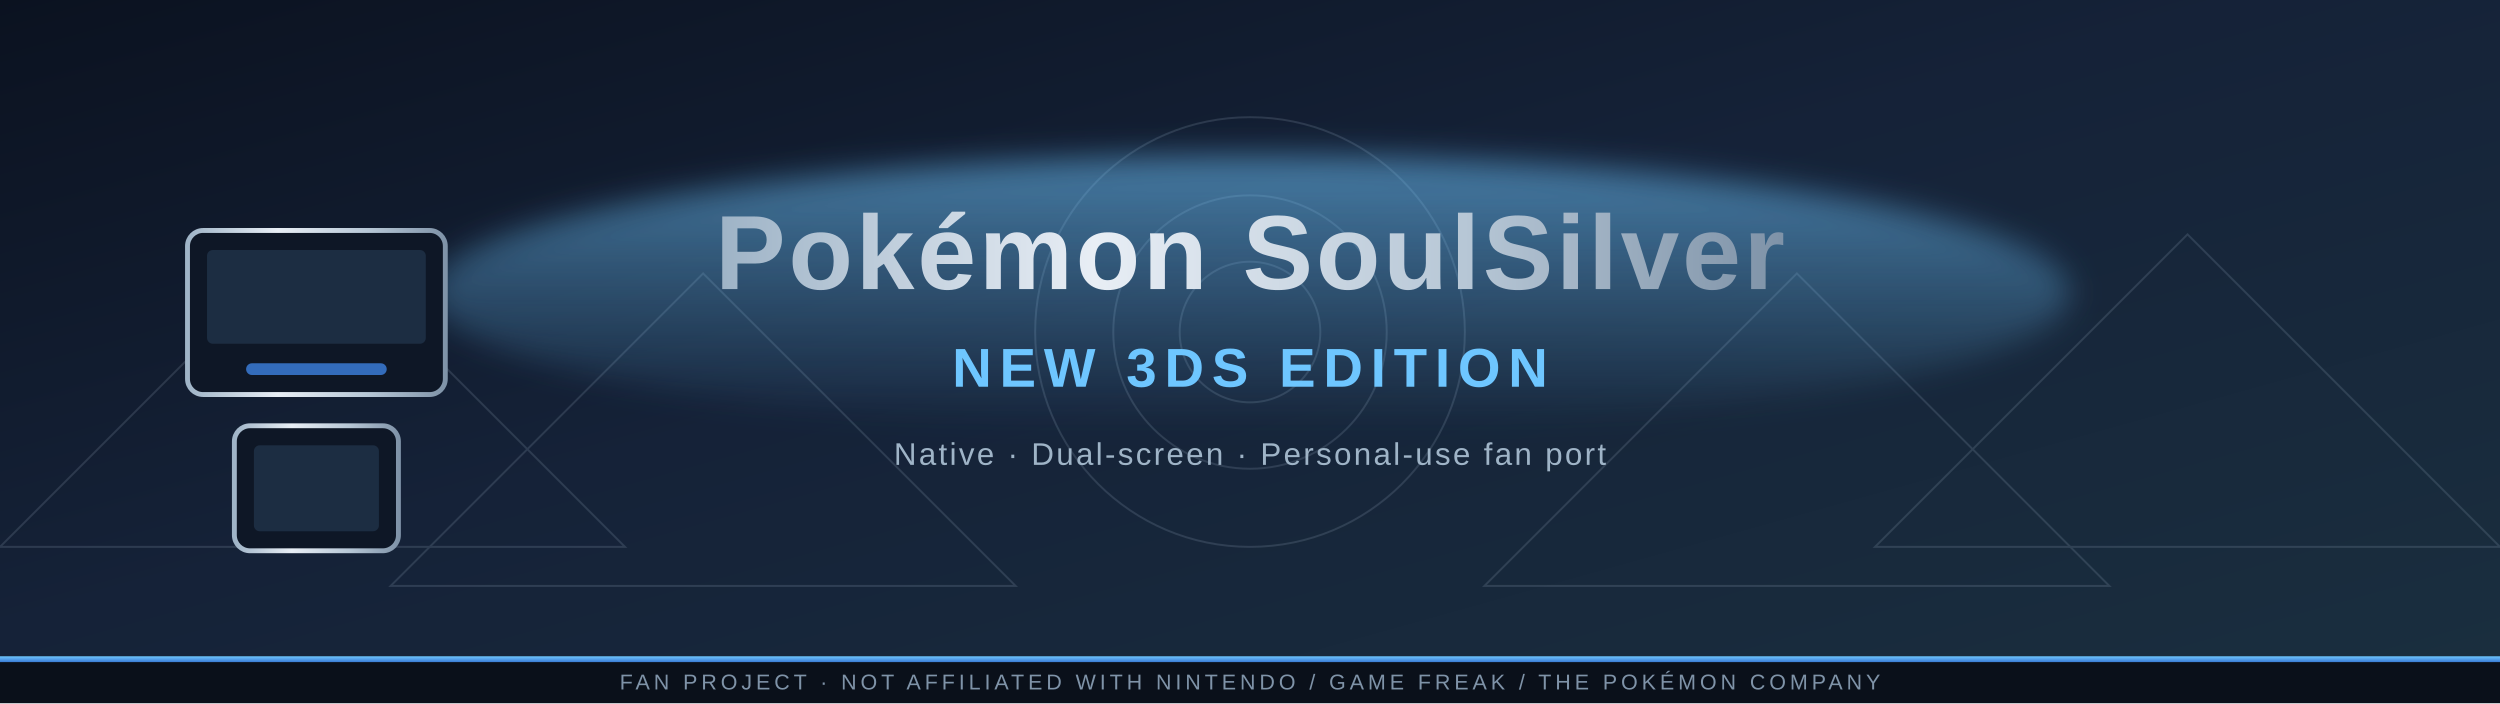
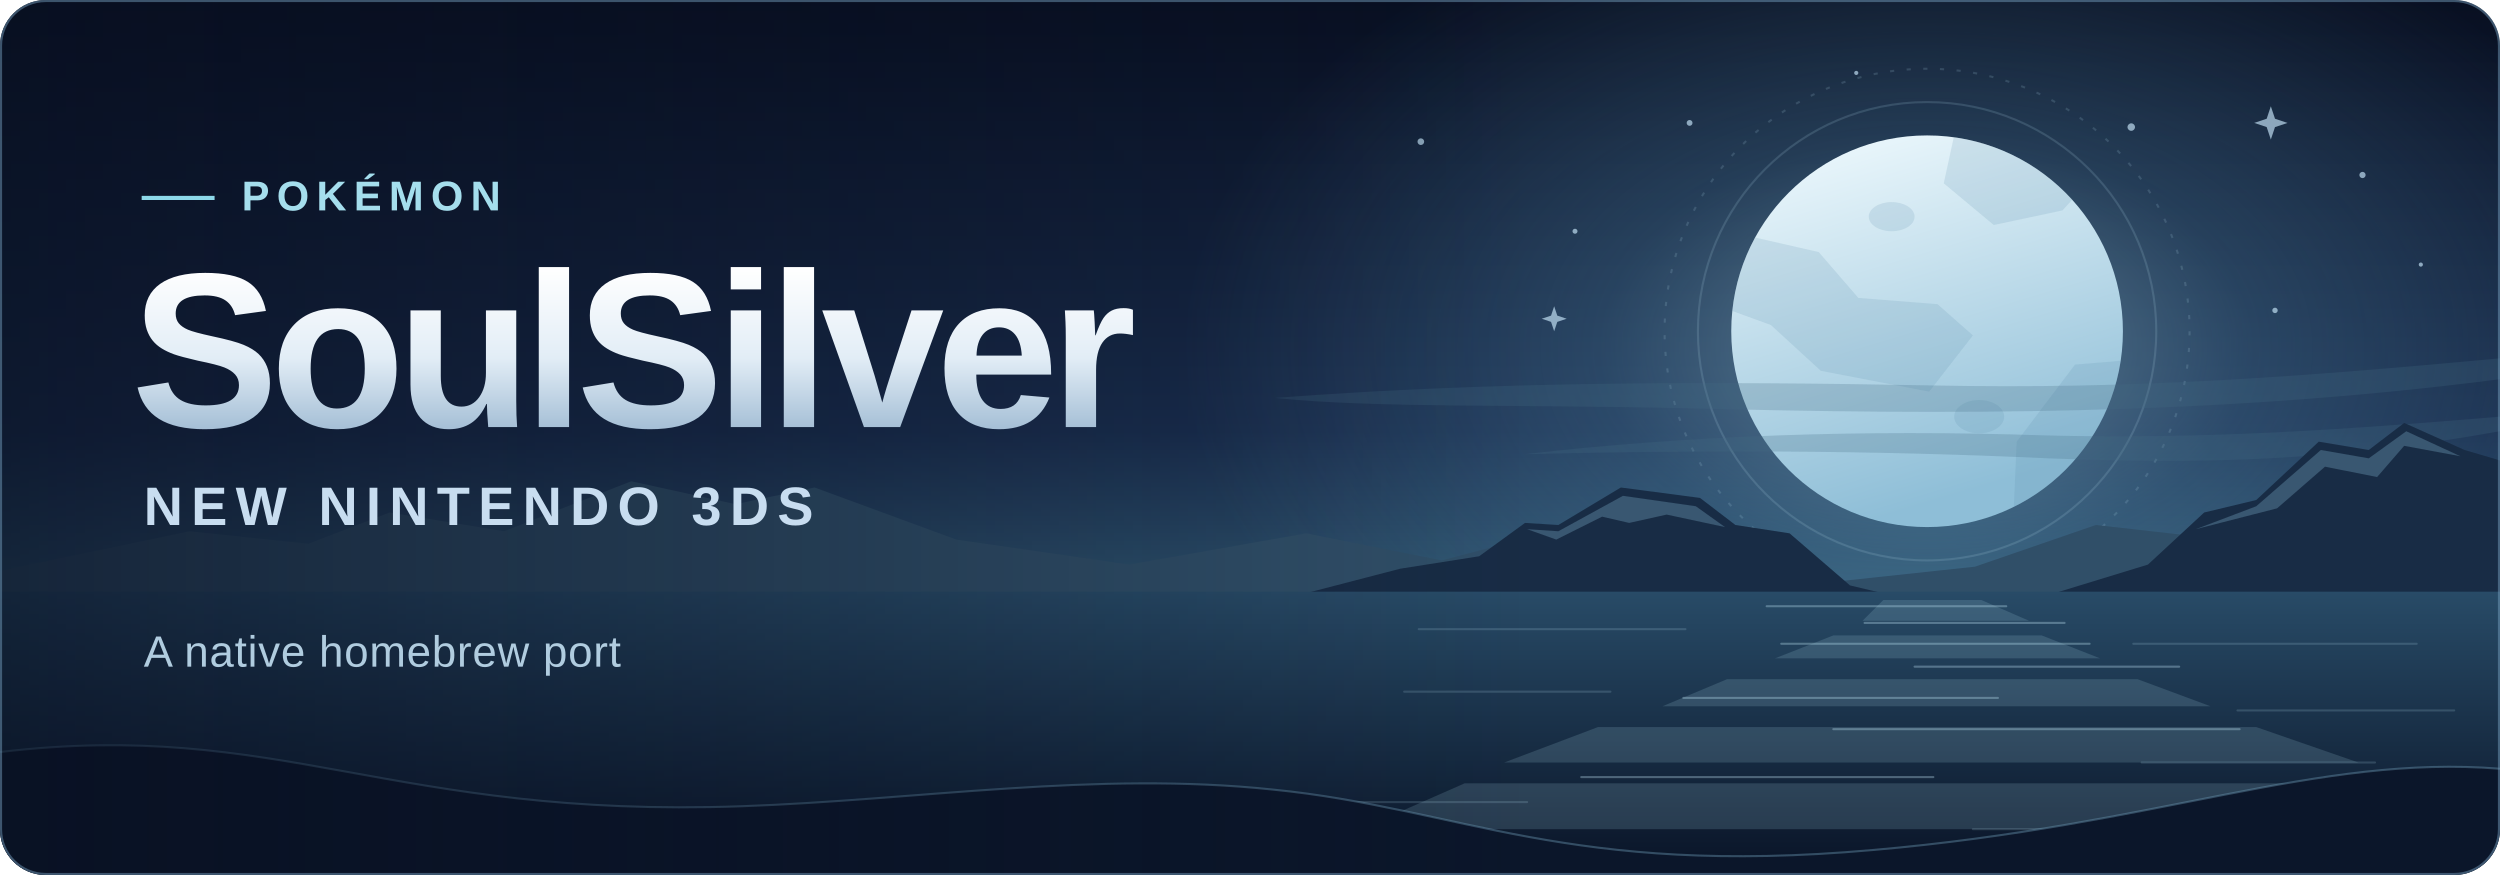
- <svg xmlns="http://www.w3.org/2000/svg" width="1280" height="360" viewBox="0 0 1280 360" role="img" aria-labelledby="title desc">
+ <svg xmlns="http://www.w3.org/2000/svg" width="1200" height="420" viewBox="0 0 1200 420" role="img" aria-labelledby="title desc">
  <defs>
-     <linearGradient id="sky" x1="0" y1="0" x2="1" y2="1">
-       <stop offset="0%" stop-color="#0b1220" />
-       <stop offset="45%" stop-color="#152238" />
-       <stop offset="100%" stop-color="#1a2f3f" />
+     <linearGradient id="sky" x2="0" y2="1" gradientUnits="objectBoundingBox">
+       <stop stop-color="#080f21" />
+       <stop offset=".68" stop-color="#192d4d" />
+       <stop offset="1" stop-color="#345e77" />
    </linearGradient>
-     <linearGradient id="silver" x1="0" y1="0" x2="1" y2="0">
-       <stop offset="0%" stop-color="#9fb4c7" />
-       <stop offset="35%" stop-color="#e8eef5" />
-       <stop offset="70%" stop-color="#b7c7d6" />
-       <stop offset="100%" stop-color="#7f93a8" />
+     <radialGradient id="halo">
+       <stop stop-color="#b8e2ec" stop-opacity=".53" />
+       <stop offset=".44" stop-color="#68a7c9" stop-opacity=".24" />
+       <stop offset="1" stop-color="#68a7c9" stop-opacity="0" />
+     </radialGradient>
+     <linearGradient id="moon" x2=".3" y2="1">
+       <stop stop-color="#f3fcff" />
+       <stop offset="1" stop-color="#8ebed7" />
    </linearGradient>
-     <linearGradient id="accent" x1="0" y1="0" x2="0" y2="1">
-       <stop offset="0%" stop-color="#6ec6ff" />
-       <stop offset="100%" stop-color="#3a7bd5" />
+     <linearGradient id="sea" x2="0" y2="1">
+       <stop stop-color="#284b67" />
+       <stop offset="1" stop-color="#091326" />
    </linearGradient>
-     <linearGradient id="glow" x1="0.5" y1="0" x2="0.5" y2="1">
-       <stop offset="0%" stop-color="#6ec6ff" stop-opacity="0.55" />
-       <stop offset="100%" stop-color="#6ec6ff" stop-opacity="0" />
+     <linearGradient id="silver" x2="0" y2="1">
+       <stop stop-color="#ffffff" />
+       <stop offset=".56" stop-color="#e2edf6" />
+       <stop offset="1" stop-color="#a5bfd6" />
    </linearGradient>
-     <filter id="soft" x="-20%" y="-40%" width="140%" height="180%">
-       <feGaussianBlur stdDeviation="8" />
-     </filter>
+     <linearGradient id="wash">
+       <stop stop-color="#080f21" stop-opacity=".65" />
+       <stop offset="1" stop-color="#080f21" stop-opacity="0" />
+     </linearGradient>
+     <clipPath id="frame">
+       <rect width="1200" height="420" rx="22" />
+     </clipPath>
+     <clipPath id="disc">
+       <circle cx="925" cy="159" r="94" />
+     </clipPath>
  </defs>
-   <rect width="1280" height="360" fill="url(#sky)" />
-   <g opacity="0.18" stroke="#9fb4c7" stroke-width="1" fill="none">
-     <path d="M0 280 L160 120 L320 280 Z" />
-     <path d="M200 300 L360 140 L520 300 Z" />
-     <path d="M760 300 L920 140 L1080 300 Z" />
-     <path d="M960 280 L1120 120 L1280 280 Z" />
-     <circle cx="640" cy="170" r="110" />
-     <circle cx="640" cy="170" r="70" />
-     <circle cx="640" cy="170" r="36" />
+   <g clip-path="url(#frame)">
+     <path fill="url(#sky)" d="M0 0h1200v304H0z" />
+     <ellipse cx="925" cy="167" rx="360" ry="232" fill="url(#halo)" />
+     <g fill="#c8e7fa" opacity=".66">
+       <circle cx="682" cy="68" r="1.6" />
+       <circle cx="756" cy="111" r="1.2" />
+       <circle cx="811" cy="59" r="1.4" />
+       <circle cx="891" cy="35" r="1" />
+       <circle cx="1023" cy="61" r="1.8" />
+       <circle cx="1092" cy="149" r="1.3" />
+       <circle cx="1134" cy="84" r="1.5" />
+       <circle cx="1162" cy="127" r="1" />
+       <path d="M1090 51l2 6 6 2-6 2-2 6-2-6-6-2 6-2z" />
+       <path d="M746 147l1.5 4.5 4.5 1.5-4.5 1.5-1.5 4.5-1.5-4.5-4.5-1.5 4.5-1.5z" />
+     </g>
+     <g fill="none" stroke="#a5ccdf" opacity=".18">
+       <circle cx="925" cy="159" r="110" />
+       <circle cx="925" cy="159" r="126" stroke-dasharray="2 6" />
+     </g>
+     <circle cx="925" cy="159" r="94" fill="url(#moon)" />
+     <g clip-path="url(#disc)" fill="#5485a4" opacity=".16">
+       <path d="M838 113l35 8 19 22 38 3 17 15-21 27-52-10-24-22-22-8z" />
+       <path d="M938 65l-5 23 24 20 33-7 20-22z" />
+       <path d="M968 212l28-37 24-2 8 54-62 31z" />
+       <ellipse cx="908" cy="104" rx="11" ry="7" />
+       <ellipse cx="950" cy="200" rx="12" ry="8" />
+     </g>
+     <path fill="#446b83" opacity=".25" d="M612 191c105-8 209-8 315-6 97 2 176-4 273-13v10c-139 18-269 17-389 14-83-2-151 0-199-5zm120 27c78-9 162-12 250-9 78 2 146-3 218-9v7c-79 14-139 16-217 13-86-4-171-4-251-2z" />
+     <path fill="#304f68" d="M0 274l91-19 57 6 39-15 55 9 61-24 50 11 38-8 68 25 83 12 85-15 65 13 57-15 45 16 70 11 84-9 58-20 71 8 39-14 84 8v54H0z" />
+     <path fill="#182c45" d="M622 286l50-13 38-6 22-16 16 1 30-18 38 5 17 13 26 4 29 25 21 5zm360 0 49-15 27-25 25-6 30-28 24 4 17-13 29 13 17 5v65z" />
+     <path fill="#476983" opacity=".7" d="M733 254l15 1 31-17 35 5 14 10-28-6-18 4-13-3-22 11zm321 0 29-11 31-27 23 4 18-13 26 12-27-5-13 15-25-5-23 20z" />
+     <path fill="url(#sea)" d="M0 284h1200v136H0z" />
+     <path fill="#a0cddd" opacity=".18" d="M904 288h47l23 10h-80zm-24 17h100l28 11H852zm-51 21h197l35 13H798zm-62 23h316l49 17H722zm-64 27h452l45 22H653z" />
+     <g fill="none" stroke="#b4d9ea" stroke-linecap="round">
+       <path opacity=".36" d="M848 291h115m-68 8h96m-136 10h148m-84 11h127m-238 15h151m-79 15h195m-316 23h169" />
+       <path opacity=".18" d="M681 302h128m215 7h136m-486 23h99m301 9h104m-150 25h112m-534 19h127m214 13h180" />
+     </g>
+     <path fill="#0b162a" d="M0 361c134-16 188 32 356 26 85-3 170-17 255-8 90 9 142 42 288 29 138-12 213-46 301-39v51H0z" />
+     <path fill="none" stroke="#6b98b4" stroke-opacity=".42" d="M0 361c134-16 188 32 356 26 85-3 170-17 255-8 90 9 142 42 288 29 138-12 213-46 301-39" />
+     <path fill="url(#wash)" d="M0 0h740v420H0z" />
+     <g font-family="Segoe UI, Arial, sans-serif">
+       <path stroke="#8dd8e9" stroke-width="2" d="M68 95h35" />
+       <text x="116" y="101" fill="#a5deed" font-size="20" font-weight="600" letter-spacing="3.5">POKÉMON</text>
+       <text x="63" y="205" fill="url(#silver)" font-size="106" font-weight="750" letter-spacing="-4">SoulSilver</text>
+       <text x="69" y="252" fill="#c8ddf0" font-size="26" font-weight="600" letter-spacing="4">NEW NINTENDO 3DS</text>
+       <text x="69" y="320" fill="#b0ccdf" font-size="21" letter-spacing=".4">A native homebrew port</text>
+     </g>
  </g>
-   <ellipse cx="640" cy="150" rx="420" ry="70" fill="url(#glow)" filter="url(#soft)" />
-   <g transform="translate(96,118)">
-     <rect x="0" y="0" width="132" height="84" rx="8" fill="#0e1726" stroke="url(#silver)" stroke-width="2.5" />
-     <rect x="10" y="10" width="112" height="48" rx="3" fill="#1c2d42" />
-     <rect x="30" y="68" width="72" height="6" rx="3" fill="#3a7bd5" opacity="0.85" />
-     <rect x="24" y="100" width="84" height="64" rx="8" fill="#0e1726" stroke="url(#silver)" stroke-width="2.5" />
-     <rect x="34" y="110" width="64" height="44" rx="3" fill="#1c2d42" />
-   </g>
-   <text x="640" y="148" text-anchor="middle" font-family="Segoe UI, Helvetica Neue, Arial, sans-serif" font-size="54" font-weight="700" fill="url(#silver)" letter-spacing="1.5">
-     Pokémon SoulSilver
-   </text>
-   <text x="640" y="198" text-anchor="middle" font-family="Segoe UI, Helvetica Neue, Arial, sans-serif" font-size="28" font-weight="600" fill="#6ec6ff" letter-spacing="4">
-     NEW 3DS EDITION
-   </text>
-   <text x="640" y="238" text-anchor="middle" font-family="Segoe UI, Helvetica Neue, Arial, sans-serif" font-size="16" fill="#9fb4c7" letter-spacing="1.2">
-     Native · Dual-screen · Personal-use fan port
-   </text>
-   <rect x="0" y="336" width="1280" height="24" fill="#0a101a" />
-   <rect x="0" y="336" width="1280" height="3" fill="url(#accent)" />
-   <text x="640" y="353" text-anchor="middle" font-family="Segoe UI, Helvetica Neue, Arial, sans-serif" font-size="11" fill="#7f93a8" letter-spacing="2">
-     FAN PROJECT · NOT AFFILIATED WITH NINTENDO / GAME FREAK / THE POKÉMON COMPANY
-   </text>
+   <rect x=".5" y=".5" width="1199" height="419" rx="21.5" fill="none" stroke="#759fbd" stroke-opacity=".48" />
</svg>
